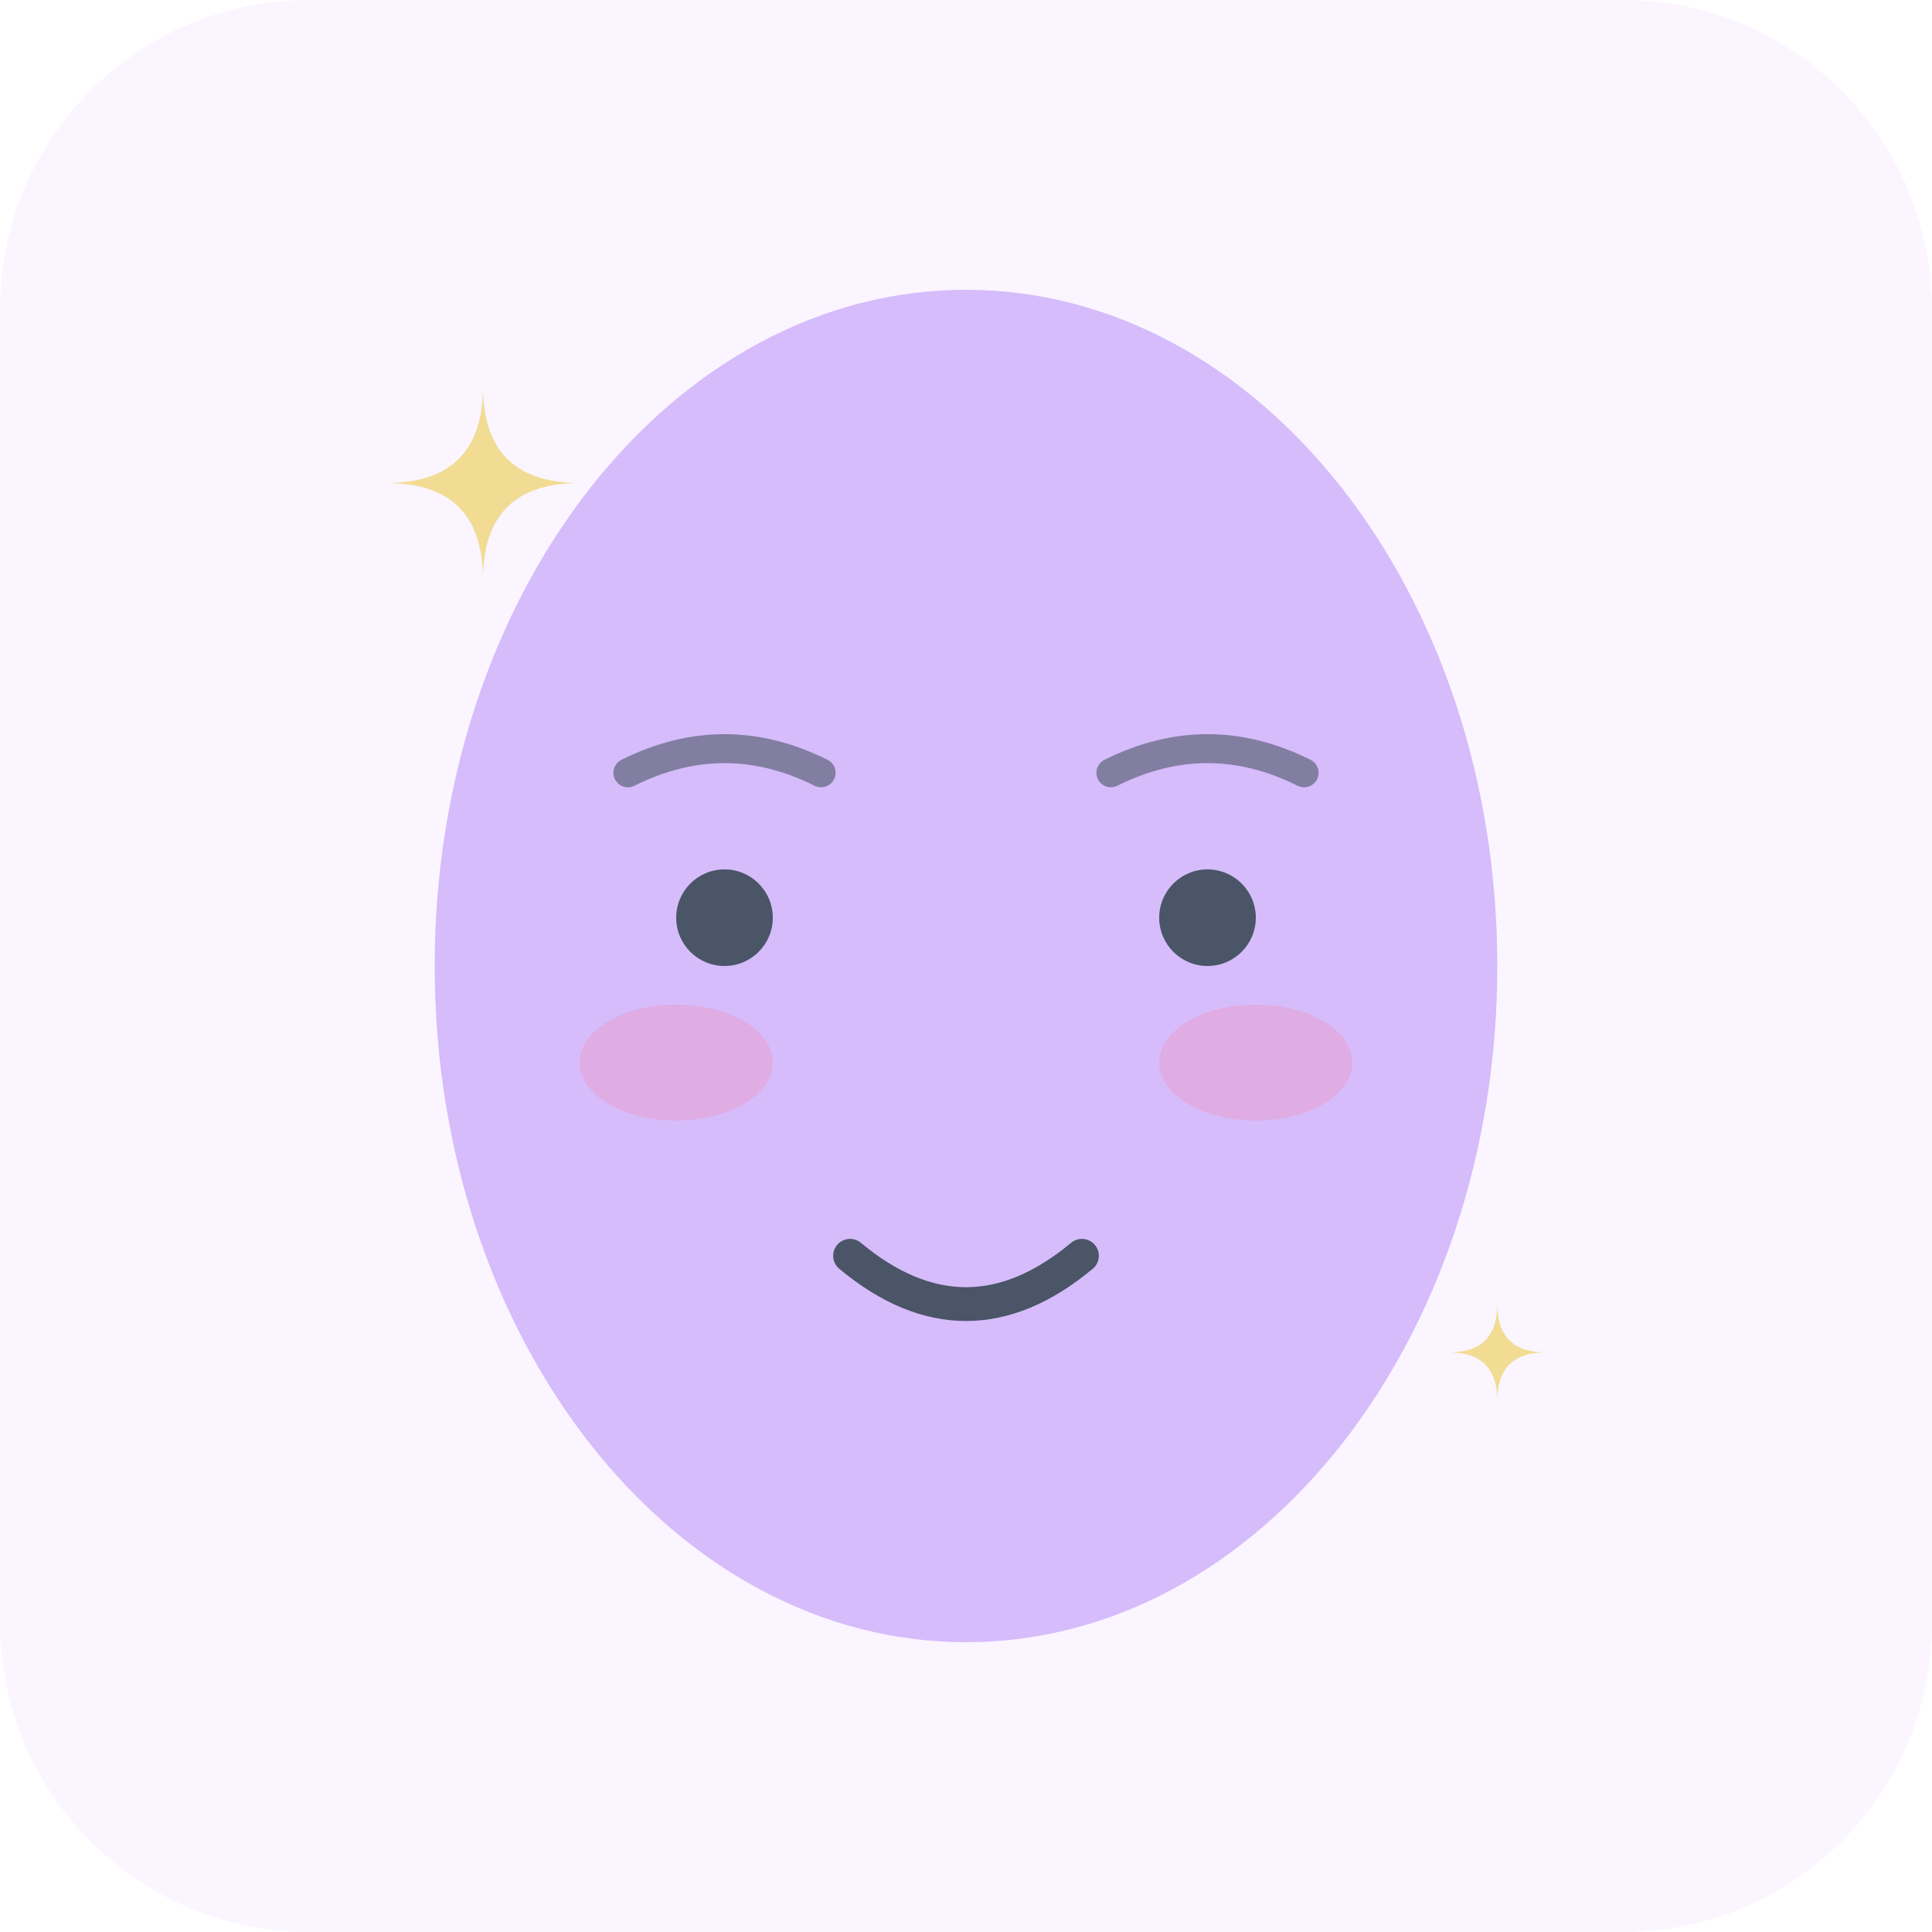
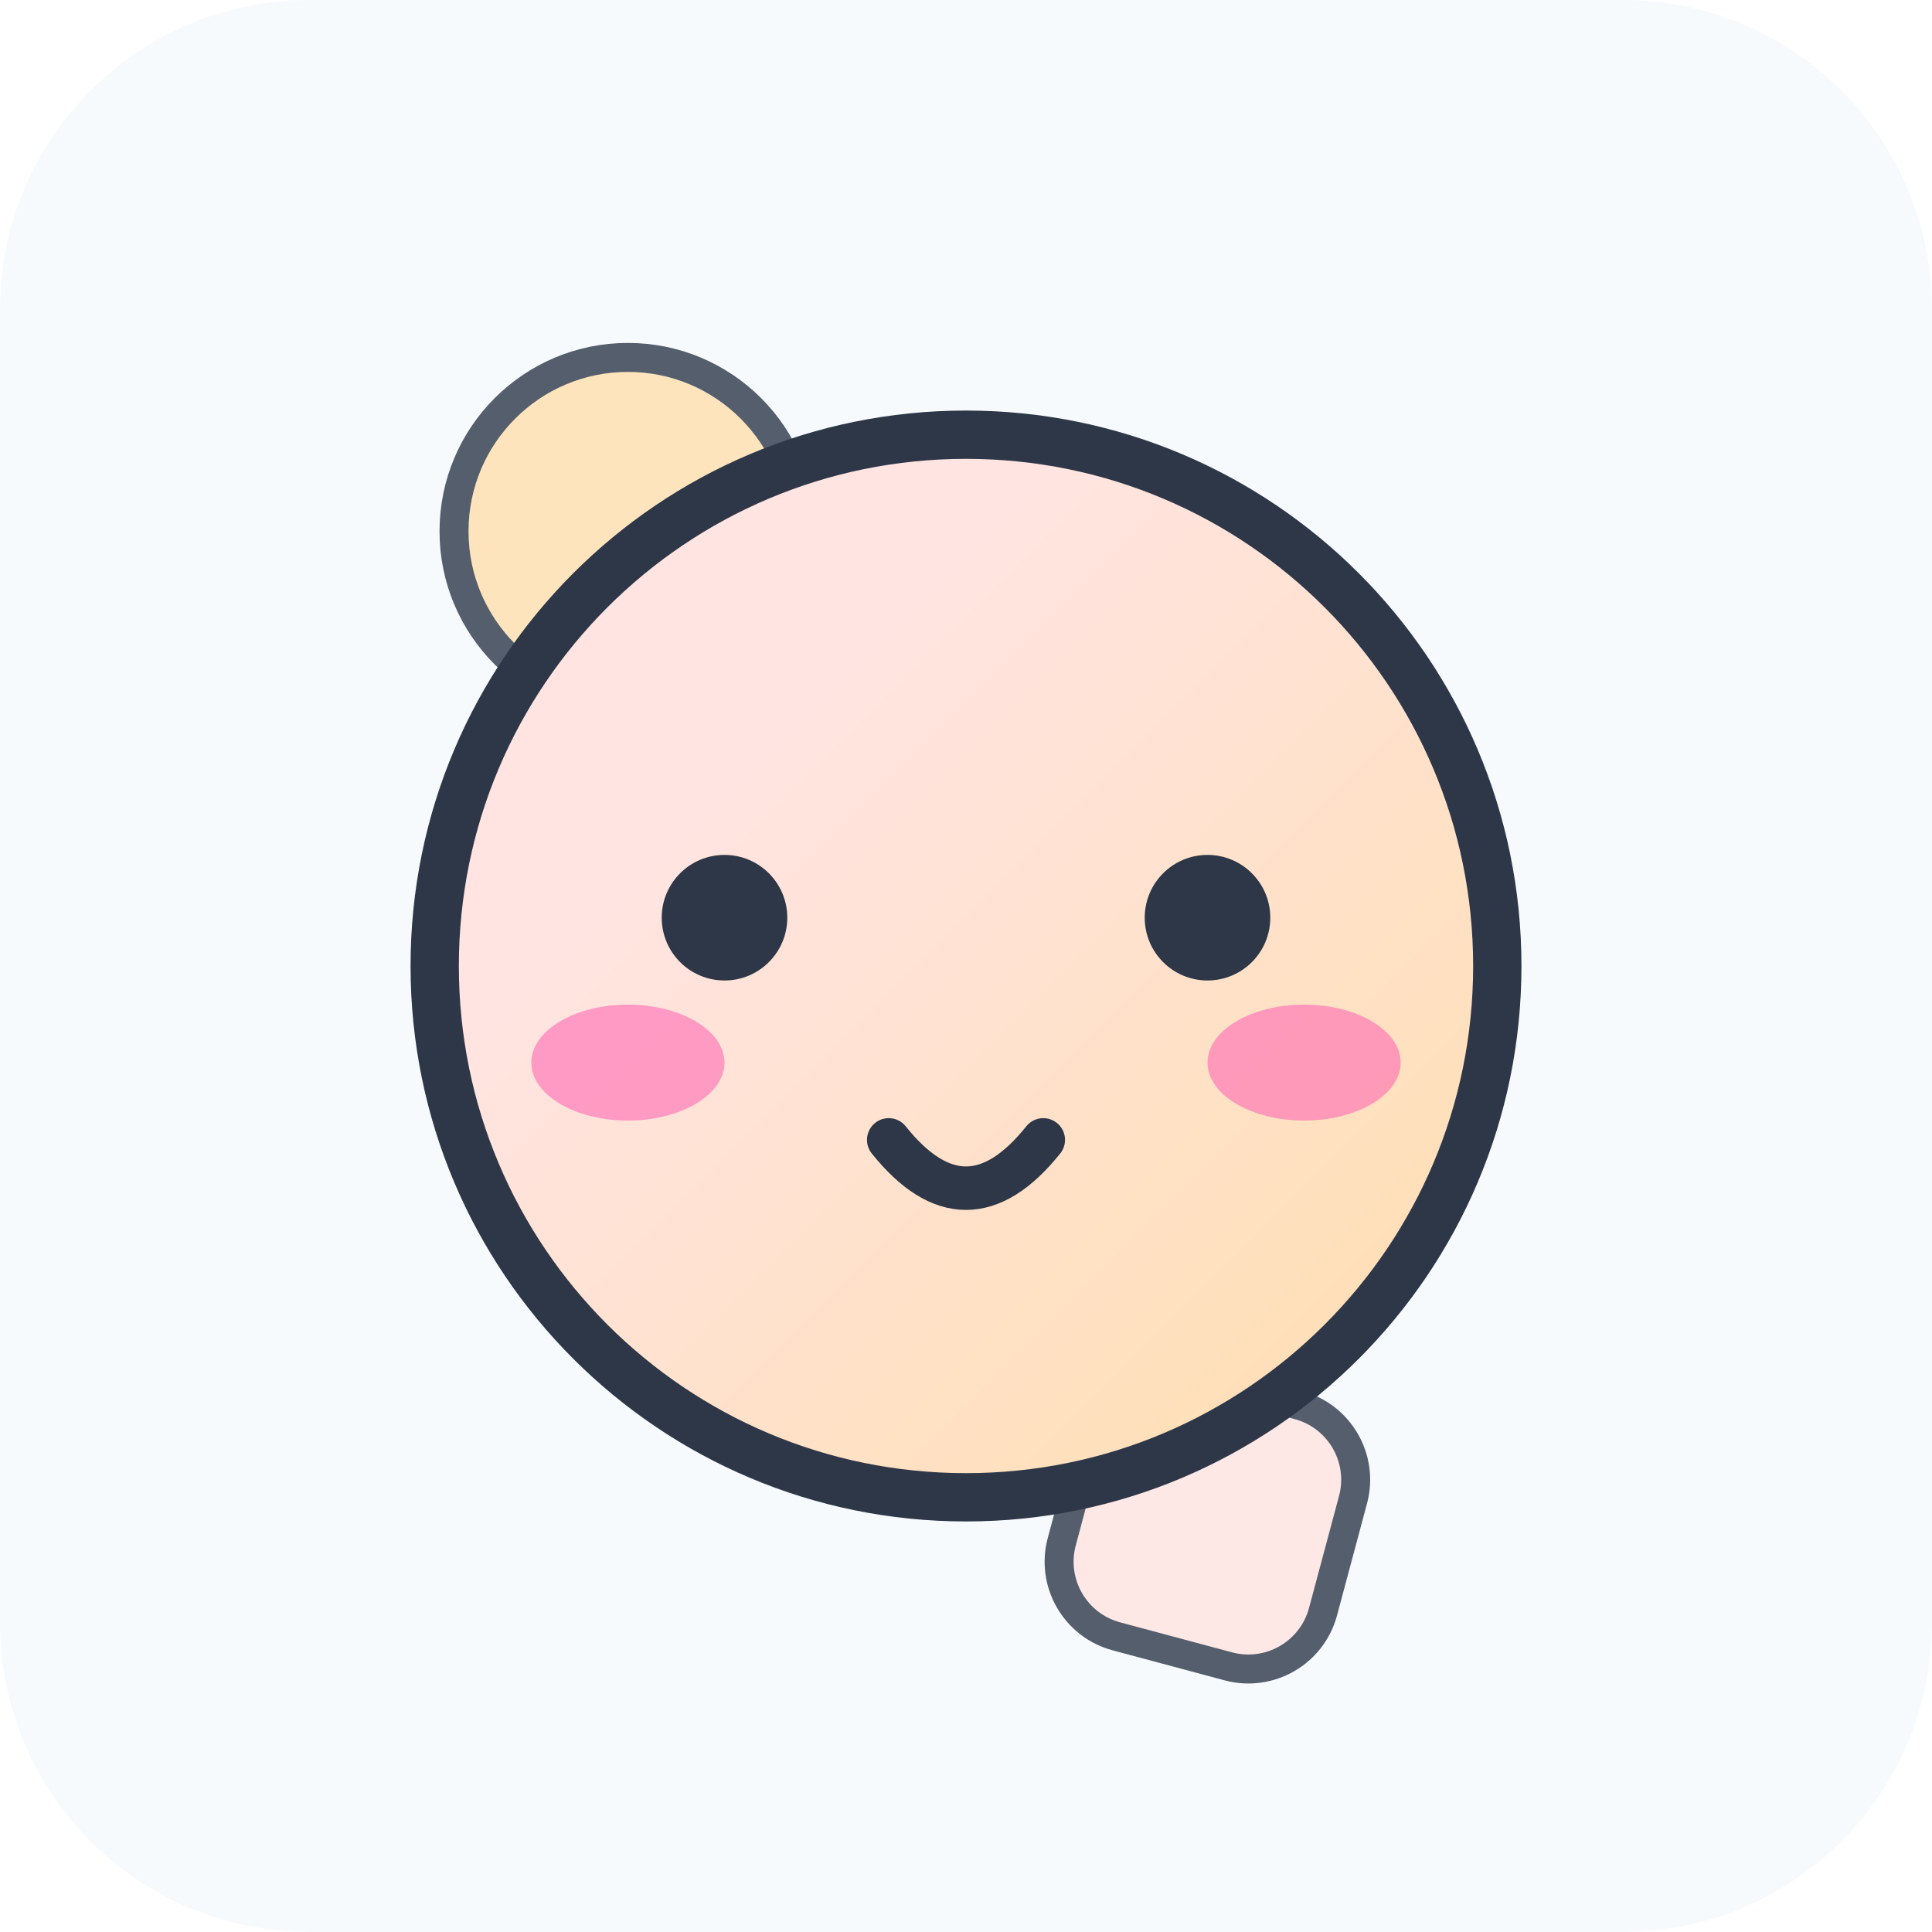
<svg xmlns="http://www.w3.org/2000/svg" width="200" height="200" viewBox="0 0 200 200">
-   <rect width="200" height="200" fill="#FAF5FF" rx="32" />
-   <path d="M 40 50 Q 50 50 50 40 Q 50 50 60 50 Q 50 50 50 60 Q 50 50 40 50" fill="#ECC94B" opacity="0.6" />
-   <path d="M 150 140 Q 155 140 155 135 Q 155 140 160 140 Q 155 140 155 145 Q 155 140 150 140" fill="#ECC94B" opacity="0.6" />
-   <ellipse cx="100" cy="100" rx="55" ry="70" fill="#D6BCFA" />
-   <ellipse cx="70" cy="110" rx="10" ry="6" fill="#F687B3" opacity="0.3" />
-   <ellipse cx="130" cy="110" rx="10" ry="6" fill="#F687B3" opacity="0.3" />
-   <circle cx="75" cy="95" r="5" fill="#4A5568" />
-   <circle cx="125" cy="95" r="5" fill="#4A5568" />
-   <path d="M 65 80 Q 75 75 85 80" fill="none" stroke="#4A5568" stroke-width="3" stroke-linecap="round" opacity="0.6" />
-   <path d="M 115 80 Q 125 75 135 80" fill="none" stroke="#4A5568" stroke-width="3" stroke-linecap="round" opacity="0.6" />
-   <path d="M 88 130 Q 100 140 112 130" fill="none" stroke="#4A5568" stroke-width="3.5" stroke-linecap="round" />
+   <defs>
+     <linearGradient id="grad" x1="0%" y1="0%" x2="100%" y2="100%">
+       <stop offset="30%" stop-color="#FFE4E1" />
+       <stop offset="100%" stop-color="#FFDEAD" />
+     </linearGradient>
+   </defs>
+   <rect width="200" height="200" fill="#F7FAFC" rx="32" />
+   <g transform="translate(100, 100)">
+     <circle cx="-35" cy="-45" r="18" fill="#FFDEAD" opacity="0.8" stroke="#2D3748" stroke-width="3" />
+     <rect x="25" y="35" width="28" height="28" fill="#FFE4E1" opacity="0.8" stroke="#2D3748" stroke-width="3" rx="8" transform="rotate(15)" />
+     <circle cx="0" cy="0" r="55" fill="url(#grad)" stroke="#2D3748" stroke-width="5" />
+     <ellipse cx="-35" cy="10" rx="10" ry="6" fill="#FF69B4" opacity="0.6" />
+     <ellipse cx="35" cy="10" rx="10" ry="6" fill="#FF69B4" opacity="0.6" />
+     <circle cx="-25" cy="-5" r="6.5" fill="#2D3748" />
+     <circle cx="25" cy="-5" r="6.5" fill="#2D3748" />
+     <path d="M -8 18 Q 0 28 8 18" fill="none" stroke="#2D3748" stroke-width="4.5" stroke-linecap="round" />
+   </g>
</svg>
